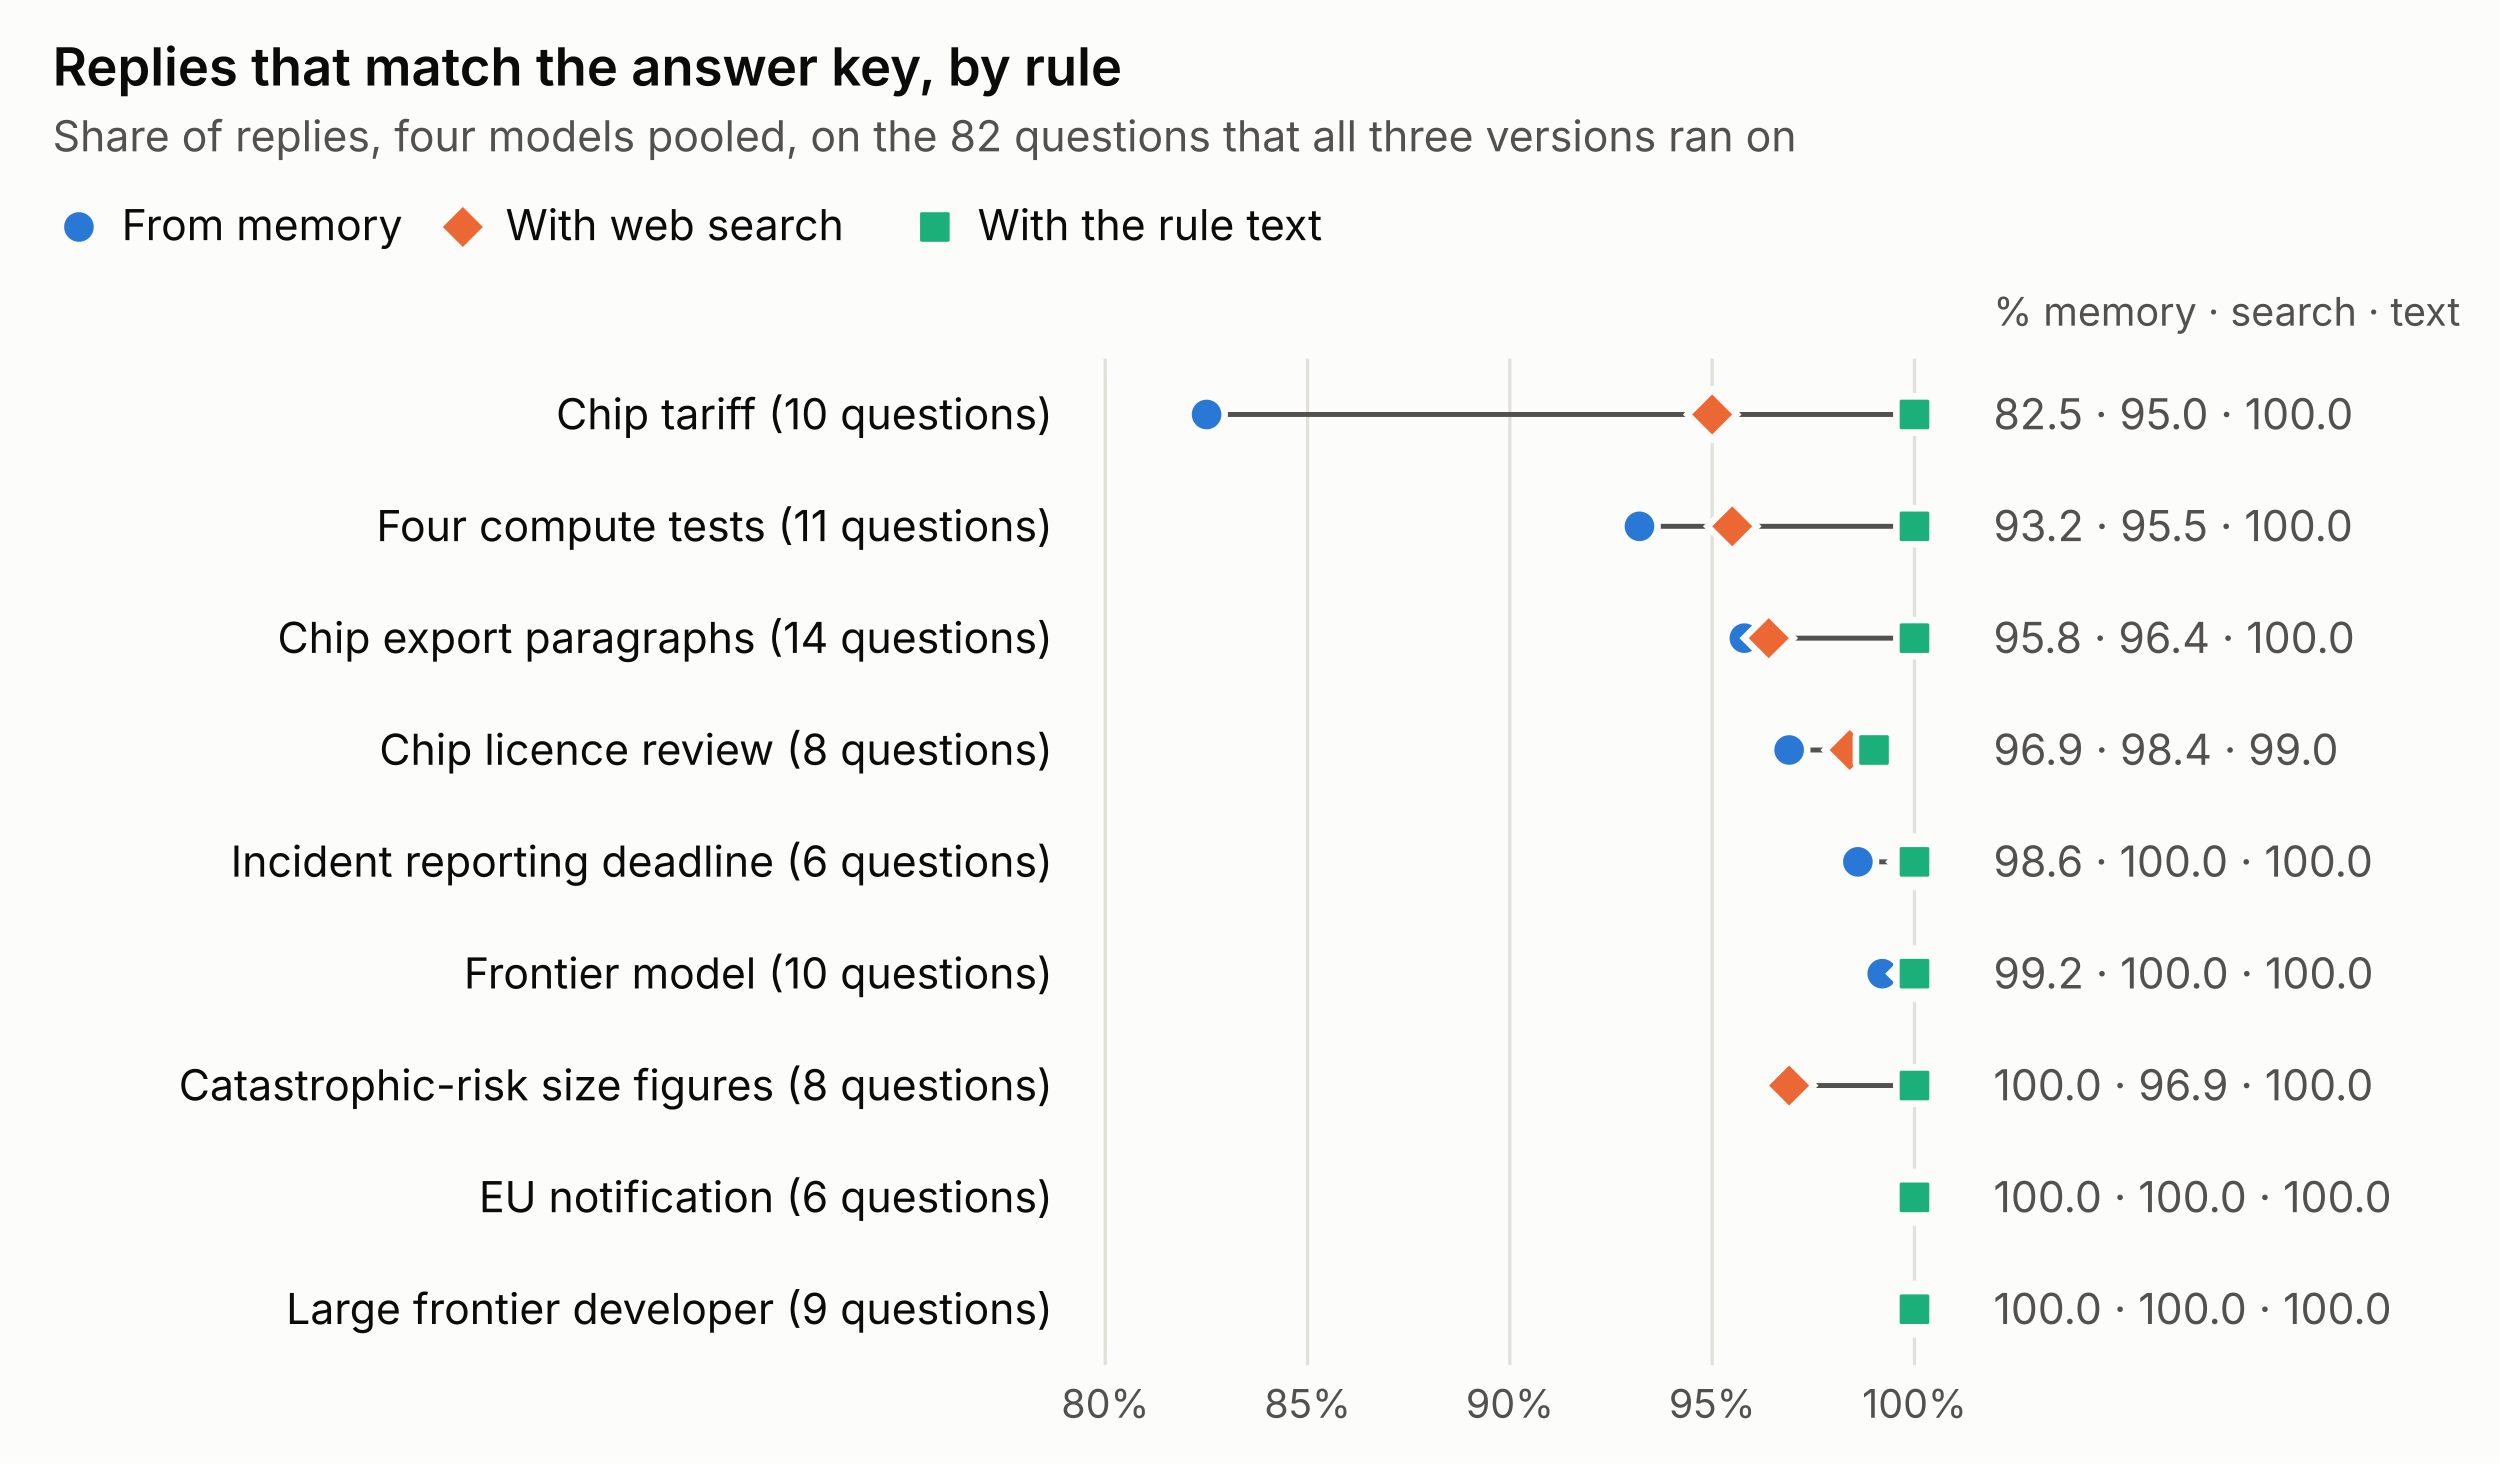
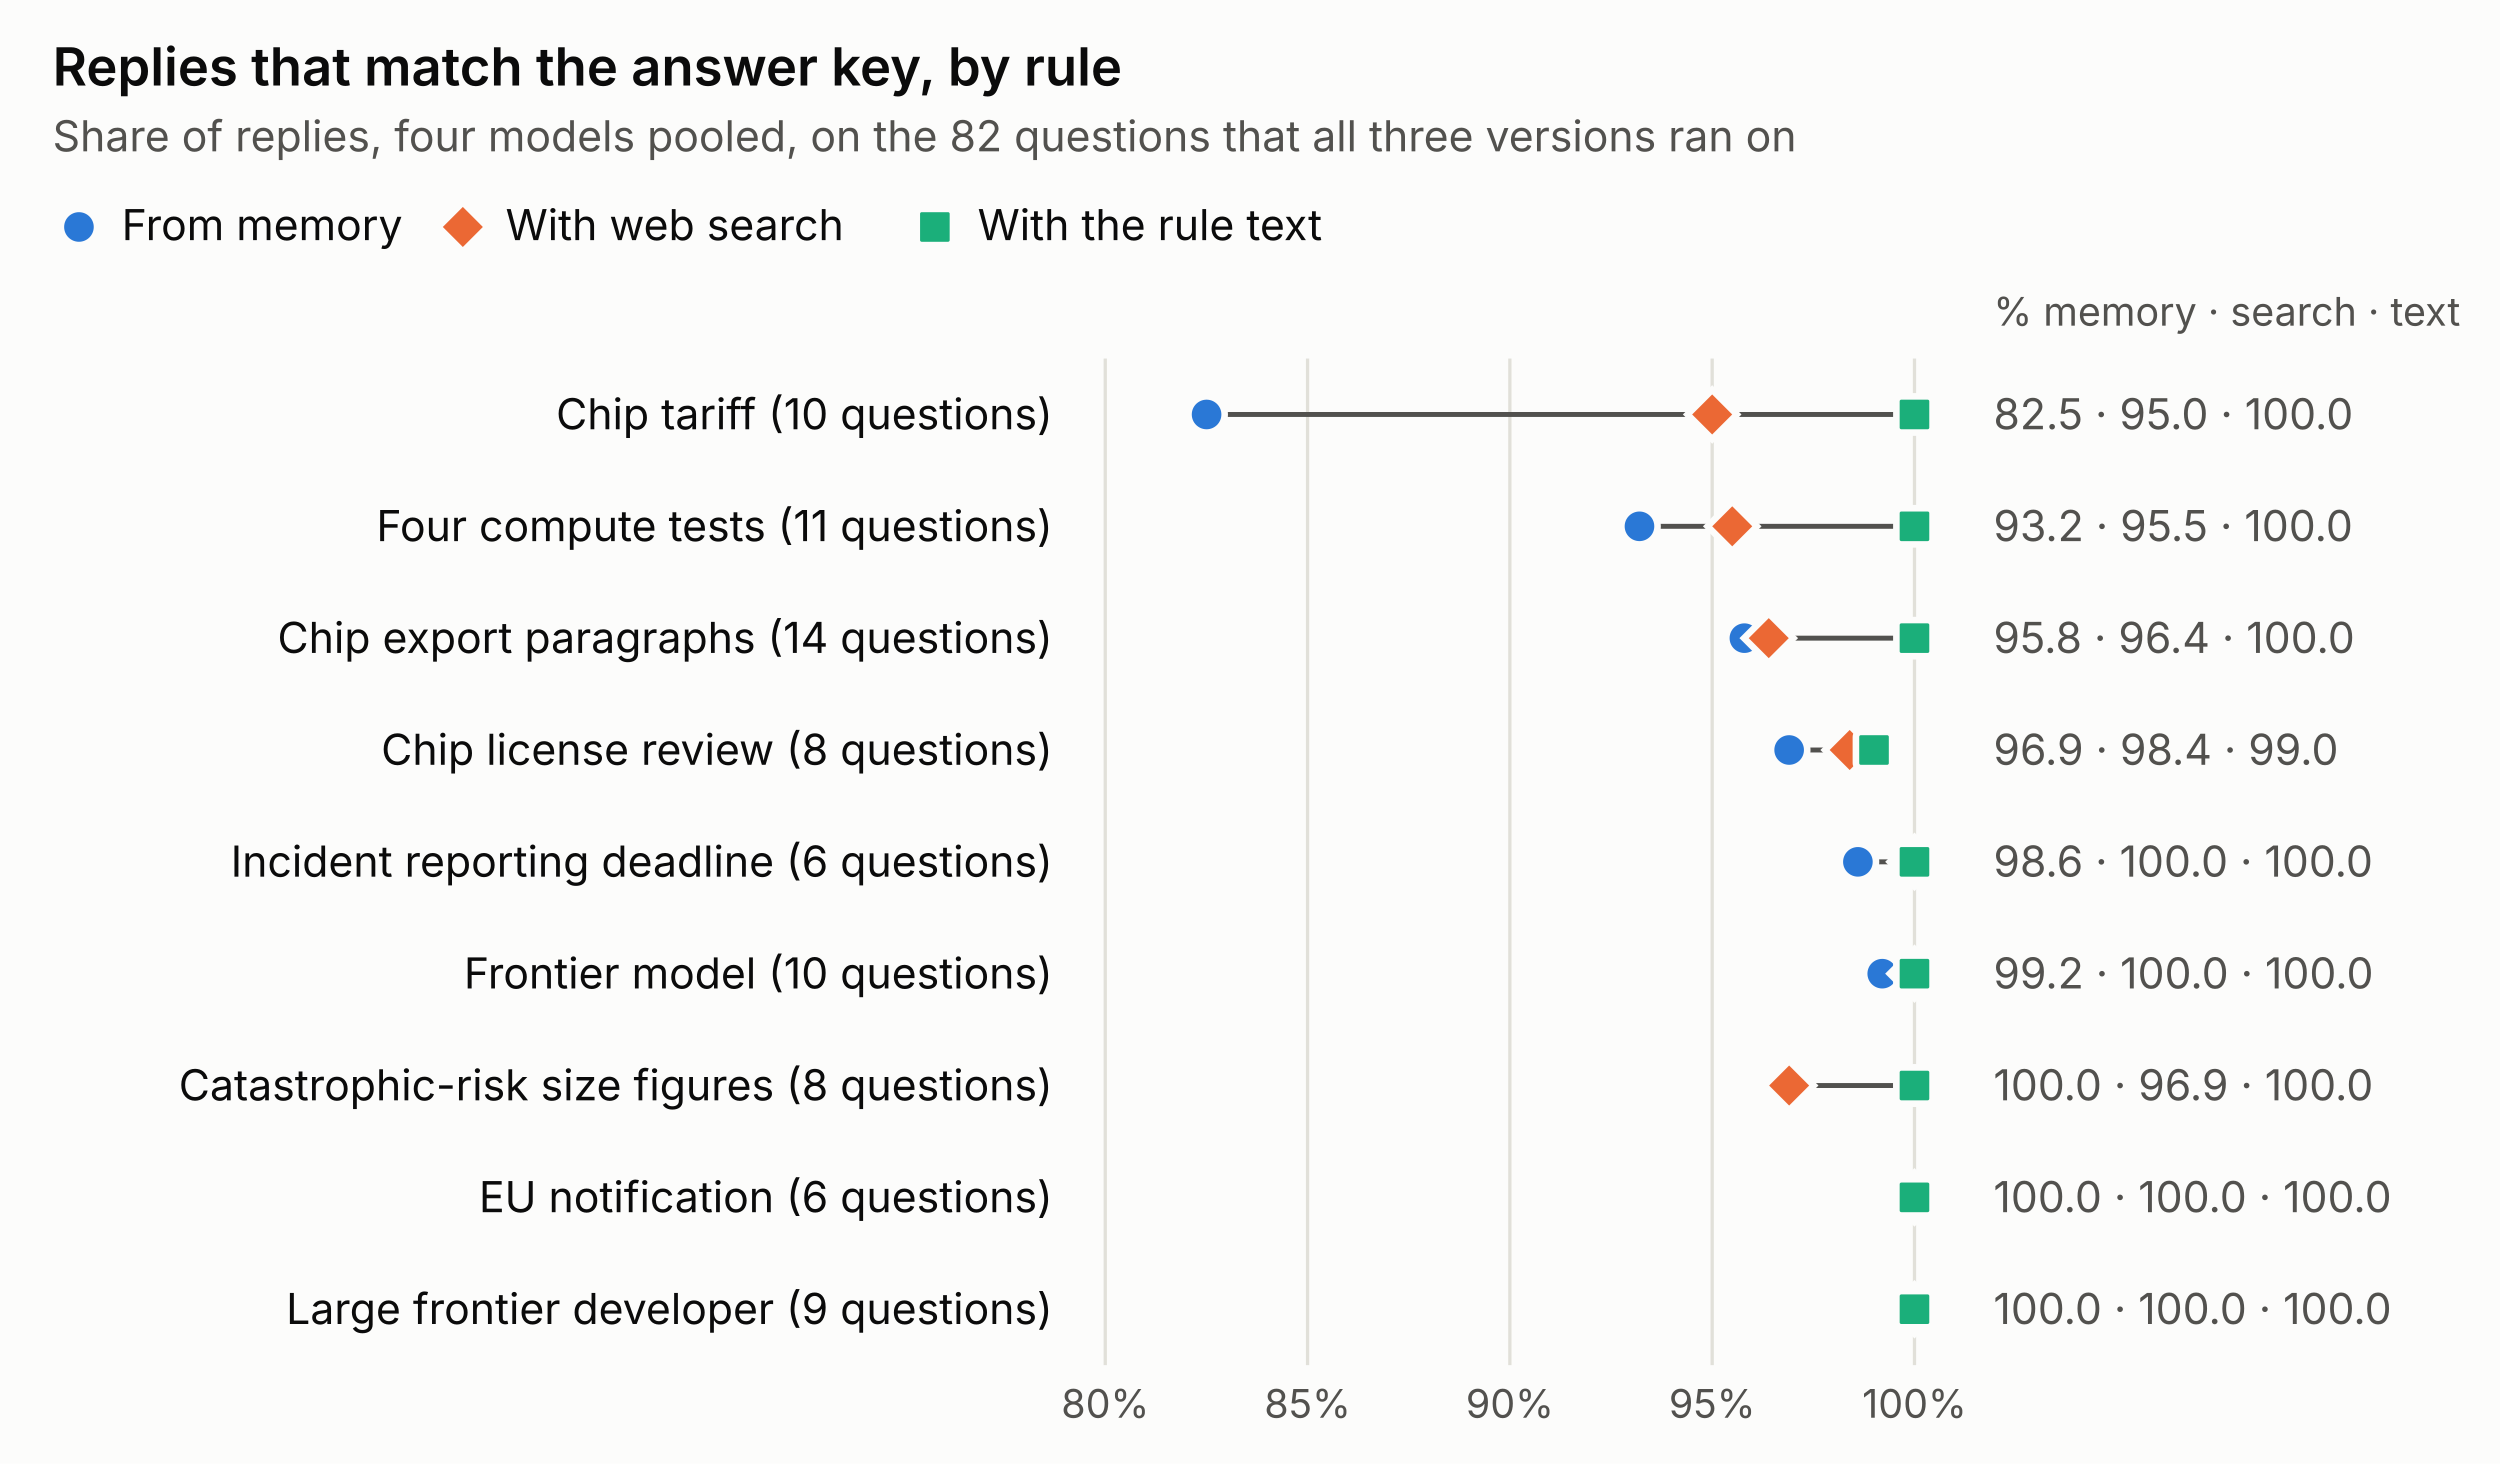
<svg xmlns="http://www.w3.org/2000/svg" viewBox="0 0 760 445" width="760" height="445" font-family="Inter, system-ui, -apple-system, Segoe UI, Roboto, sans-serif" role="img" aria-label="Share of right answers by rule, four Claude models pooled, from memory, with web search and with the rule text, on the 82 questions all three versions ran on">
  <rect width="100%" height="100%" fill="#fcfcfb" />
  <text x="16.0" y="26.0" font-size="16" fill="#0b0b0b" text-anchor="start" font-weight="600">Replies that match the answer key, by rule</text>
  <text x="16.0" y="46.0" font-size="13" fill="#52514e" text-anchor="start">Share of replies, four models pooled, on the 82 questions that all three versions ran on</text>
  <circle cx="24.0" cy="69.0" r="5.5" fill="#2a78d6" stroke="#fcfcfb" stroke-width="2" />
  <text x="37.0" y="73.0" font-size="13" fill="#0b0b0b" text-anchor="start">From memory</text>
  <path d="M140.7 61.5 L148.2 69.0 L140.7 76.5 L133.2 69.0 Z" fill="#eb6834" stroke="#fcfcfb" stroke-width="2" />
  <text x="153.7" y="73.0" font-size="13" fill="#0b0b0b" text-anchor="start">With web search</text>
  <rect x="278.7" y="63.5" width="11" height="11" rx="1.5" fill="#1baf7a" stroke="#fcfcfb" stroke-width="2" />
  <text x="297.2" y="73.0" font-size="13" fill="#0b0b0b" text-anchor="start">With the rule text</text>
  <text x="606.0" y="99.0" font-size="12" fill="#52514e" text-anchor="start">% memory · search · text</text>
  <line x1="336.0" x2="336.0" y1="109" y2="415" stroke="#e1e0d9" />
  <text x="336.0" y="431.0" font-size="12" fill="#52514e" text-anchor="middle">80%</text>
  <line x1="397.5" x2="397.5" y1="109" y2="415" stroke="#e1e0d9" />
  <text x="397.5" y="431.0" font-size="12" fill="#52514e" text-anchor="middle">85%</text>
  <line x1="459.0" x2="459.0" y1="109" y2="415" stroke="#e1e0d9" />
  <text x="459.0" y="431.0" font-size="12" fill="#52514e" text-anchor="middle">90%</text>
  <line x1="520.5" x2="520.5" y1="109" y2="415" stroke="#e1e0d9" />
  <text x="520.5" y="431.0" font-size="12" fill="#52514e" text-anchor="middle">95%</text>
  <line x1="582.0" x2="582.0" y1="109" y2="415" stroke="#e1e0d9" />
  <text x="582.0" y="431.0" font-size="12" fill="#52514e" text-anchor="middle">100%</text>
  <text x="320.0" y="130.5" font-size="13" fill="#0b0b0b" text-anchor="end">Chip tariff (10 questions)</text>
  <text x="606.0" y="130.5" font-size="13" fill="#52514e" text-anchor="start">82.5 · 95.0 · 100.0</text>
  <g>
    <line x1="366.8" x2="582.0" y1="126.0" y2="126.0" stroke="#52514e" stroke-width="1.5" />
    <circle cx="366.8" cy="126.0" r="5.5" fill="#2a78d6" stroke="#fcfcfb" stroke-width="2" />
    <path d="M520.5 118.5 L528.0 126.0 L520.5 133.5 L513.0 126.0 Z" fill="#eb6834" stroke="#fcfcfb" stroke-width="2" />
    <rect x="576.5" y="120.5" width="11" height="11" rx="1.5" fill="#1baf7a" stroke="#fcfcfb" stroke-width="2" />
  </g>
  <text x="320.0" y="164.5" font-size="13" fill="#0b0b0b" text-anchor="end">Four compute tests (11 questions)</text>
  <text x="606.0" y="164.5" font-size="13" fill="#52514e" text-anchor="start">93.2 · 95.5 · 100.0</text>
  <g>
    <line x1="498.4" x2="582.0" y1="160.0" y2="160.0" stroke="#52514e" stroke-width="1.5" />
    <circle cx="498.4" cy="160.0" r="5.5" fill="#2a78d6" stroke="#fcfcfb" stroke-width="2" />
    <path d="M526.6 152.5 L534.1 160.0 L526.6 167.5 L519.1 160.0 Z" fill="#eb6834" stroke="#fcfcfb" stroke-width="2" />
    <rect x="576.5" y="154.5" width="11" height="11" rx="1.5" fill="#1baf7a" stroke="#fcfcfb" stroke-width="2" />
  </g>
  <text x="320.0" y="198.5" font-size="13" fill="#0b0b0b" text-anchor="end">Chip export paragraphs (14 questions)</text>
  <text x="606.0" y="198.5" font-size="13" fill="#52514e" text-anchor="start">95.8 · 96.4 · 100.0</text>
  <g>
    <line x1="530.3" x2="582.0" y1="194.0" y2="194.0" stroke="#52514e" stroke-width="1.5" />
    <circle cx="530.3" cy="194.0" r="5.5" fill="#2a78d6" stroke="#fcfcfb" stroke-width="2" />
    <path d="M537.7 186.5 L545.2 194.0 L537.7 201.5 L530.2 194.0 Z" fill="#eb6834" stroke="#fcfcfb" stroke-width="2" />
    <rect x="576.5" y="188.5" width="11" height="11" rx="1.5" fill="#1baf7a" stroke="#fcfcfb" stroke-width="2" />
  </g>
-   <text x="320.0" y="232.5" font-size="13" fill="#0b0b0b" text-anchor="end">Chip licence review (8 questions)</text>
+   <text x="320.0" y="232.5" font-size="13" fill="#0b0b0b" text-anchor="end">Chip license review (8 questions)</text>
  <text x="606.0" y="232.5" font-size="13" fill="#52514e" text-anchor="start">96.9 · 98.4 · 99.0</text>
  <g>
    <line x1="543.9" x2="569.7" y1="228.0" y2="228.0" stroke="#52514e" stroke-width="1.5" />
    <circle cx="543.9" cy="228.0" r="5.5" fill="#2a78d6" stroke="#fcfcfb" stroke-width="2" />
    <path d="M562.3 220.5 L569.8 228.0 L562.3 235.5 L554.8 228.0 Z" fill="#eb6834" stroke="#fcfcfb" stroke-width="2" />
    <rect x="564.2" y="222.5" width="11" height="11" rx="1.5" fill="#1baf7a" stroke="#fcfcfb" stroke-width="2" />
  </g>
  <text x="320.0" y="266.5" font-size="13" fill="#0b0b0b" text-anchor="end">Incident reporting deadline (6 questions)</text>
  <text x="606.0" y="266.5" font-size="13" fill="#52514e" text-anchor="start">98.6 · 100.0 · 100.0</text>
  <g>
    <line x1="564.8" x2="582.0" y1="262.0" y2="262.0" stroke="#52514e" stroke-width="1.5" />
    <circle cx="564.8" cy="262.0" r="5.5" fill="#2a78d6" stroke="#fcfcfb" stroke-width="2" />
    <path d="M582.0 254.5 L589.5 262.0 L582.0 269.5 L574.5 262.0 Z" fill="#eb6834" stroke="#fcfcfb" stroke-width="2" />
    <rect x="576.5" y="256.5" width="11" height="11" rx="1.5" fill="#1baf7a" stroke="#fcfcfb" stroke-width="2" />
  </g>
  <text x="320.0" y="300.5" font-size="13" fill="#0b0b0b" text-anchor="end">Frontier model (10 questions)</text>
  <text x="606.0" y="300.5" font-size="13" fill="#52514e" text-anchor="start">99.2 · 100.0 · 100.0</text>
  <g>
    <line x1="572.2" x2="582.0" y1="296.0" y2="296.0" stroke="#52514e" stroke-width="1.5" />
    <circle cx="572.2" cy="296.0" r="5.5" fill="#2a78d6" stroke="#fcfcfb" stroke-width="2" />
    <path d="M582.0 288.5 L589.5 296.0 L582.0 303.5 L574.5 296.0 Z" fill="#eb6834" stroke="#fcfcfb" stroke-width="2" />
    <rect x="576.5" y="290.5" width="11" height="11" rx="1.5" fill="#1baf7a" stroke="#fcfcfb" stroke-width="2" />
  </g>
  <text x="320.0" y="334.5" font-size="13" fill="#0b0b0b" text-anchor="end">Catastrophic-risk size figures (8 questions)</text>
  <text x="606.0" y="334.5" font-size="13" fill="#52514e" text-anchor="start">100.0 · 96.9 · 100.0</text>
  <g>
    <line x1="543.9" x2="582.0" y1="330.0" y2="330.0" stroke="#52514e" stroke-width="1.5" />
    <circle cx="582.0" cy="330.0" r="5.5" fill="#2a78d6" stroke="#fcfcfb" stroke-width="2" />
    <path d="M543.9 322.5 L551.4 330.0 L543.9 337.5 L536.4 330.0 Z" fill="#eb6834" stroke="#fcfcfb" stroke-width="2" />
    <rect x="576.5" y="324.5" width="11" height="11" rx="1.5" fill="#1baf7a" stroke="#fcfcfb" stroke-width="2" />
  </g>
  <text x="320.0" y="368.5" font-size="13" fill="#0b0b0b" text-anchor="end">EU notification (6 questions)</text>
  <text x="606.0" y="368.5" font-size="13" fill="#52514e" text-anchor="start">100.0 · 100.0 · 100.0</text>
  <g>
    <line x1="582.0" x2="582.0" y1="364.0" y2="364.0" stroke="#52514e" stroke-width="1.5" />
    <circle cx="582.0" cy="364.0" r="5.5" fill="#2a78d6" stroke="#fcfcfb" stroke-width="2" />
    <path d="M582.0 356.5 L589.5 364.0 L582.0 371.5 L574.5 364.0 Z" fill="#eb6834" stroke="#fcfcfb" stroke-width="2" />
    <rect x="576.5" y="358.5" width="11" height="11" rx="1.5" fill="#1baf7a" stroke="#fcfcfb" stroke-width="2" />
  </g>
  <text x="320.0" y="402.5" font-size="13" fill="#0b0b0b" text-anchor="end">Large frontier developer (9 questions)</text>
  <text x="606.0" y="402.5" font-size="13" fill="#52514e" text-anchor="start">100.0 · 100.0 · 100.0</text>
  <g>
    <line x1="582.0" x2="582.0" y1="398.0" y2="398.0" stroke="#52514e" stroke-width="1.5" />
    <circle cx="582.0" cy="398.0" r="5.5" fill="#2a78d6" stroke="#fcfcfb" stroke-width="2" />
    <path d="M582.0 390.5 L589.5 398.0 L582.0 405.5 L574.5 398.0 Z" fill="#eb6834" stroke="#fcfcfb" stroke-width="2" />
    <rect x="576.5" y="392.5" width="11" height="11" rx="1.5" fill="#1baf7a" stroke="#fcfcfb" stroke-width="2" />
  </g>
</svg>
